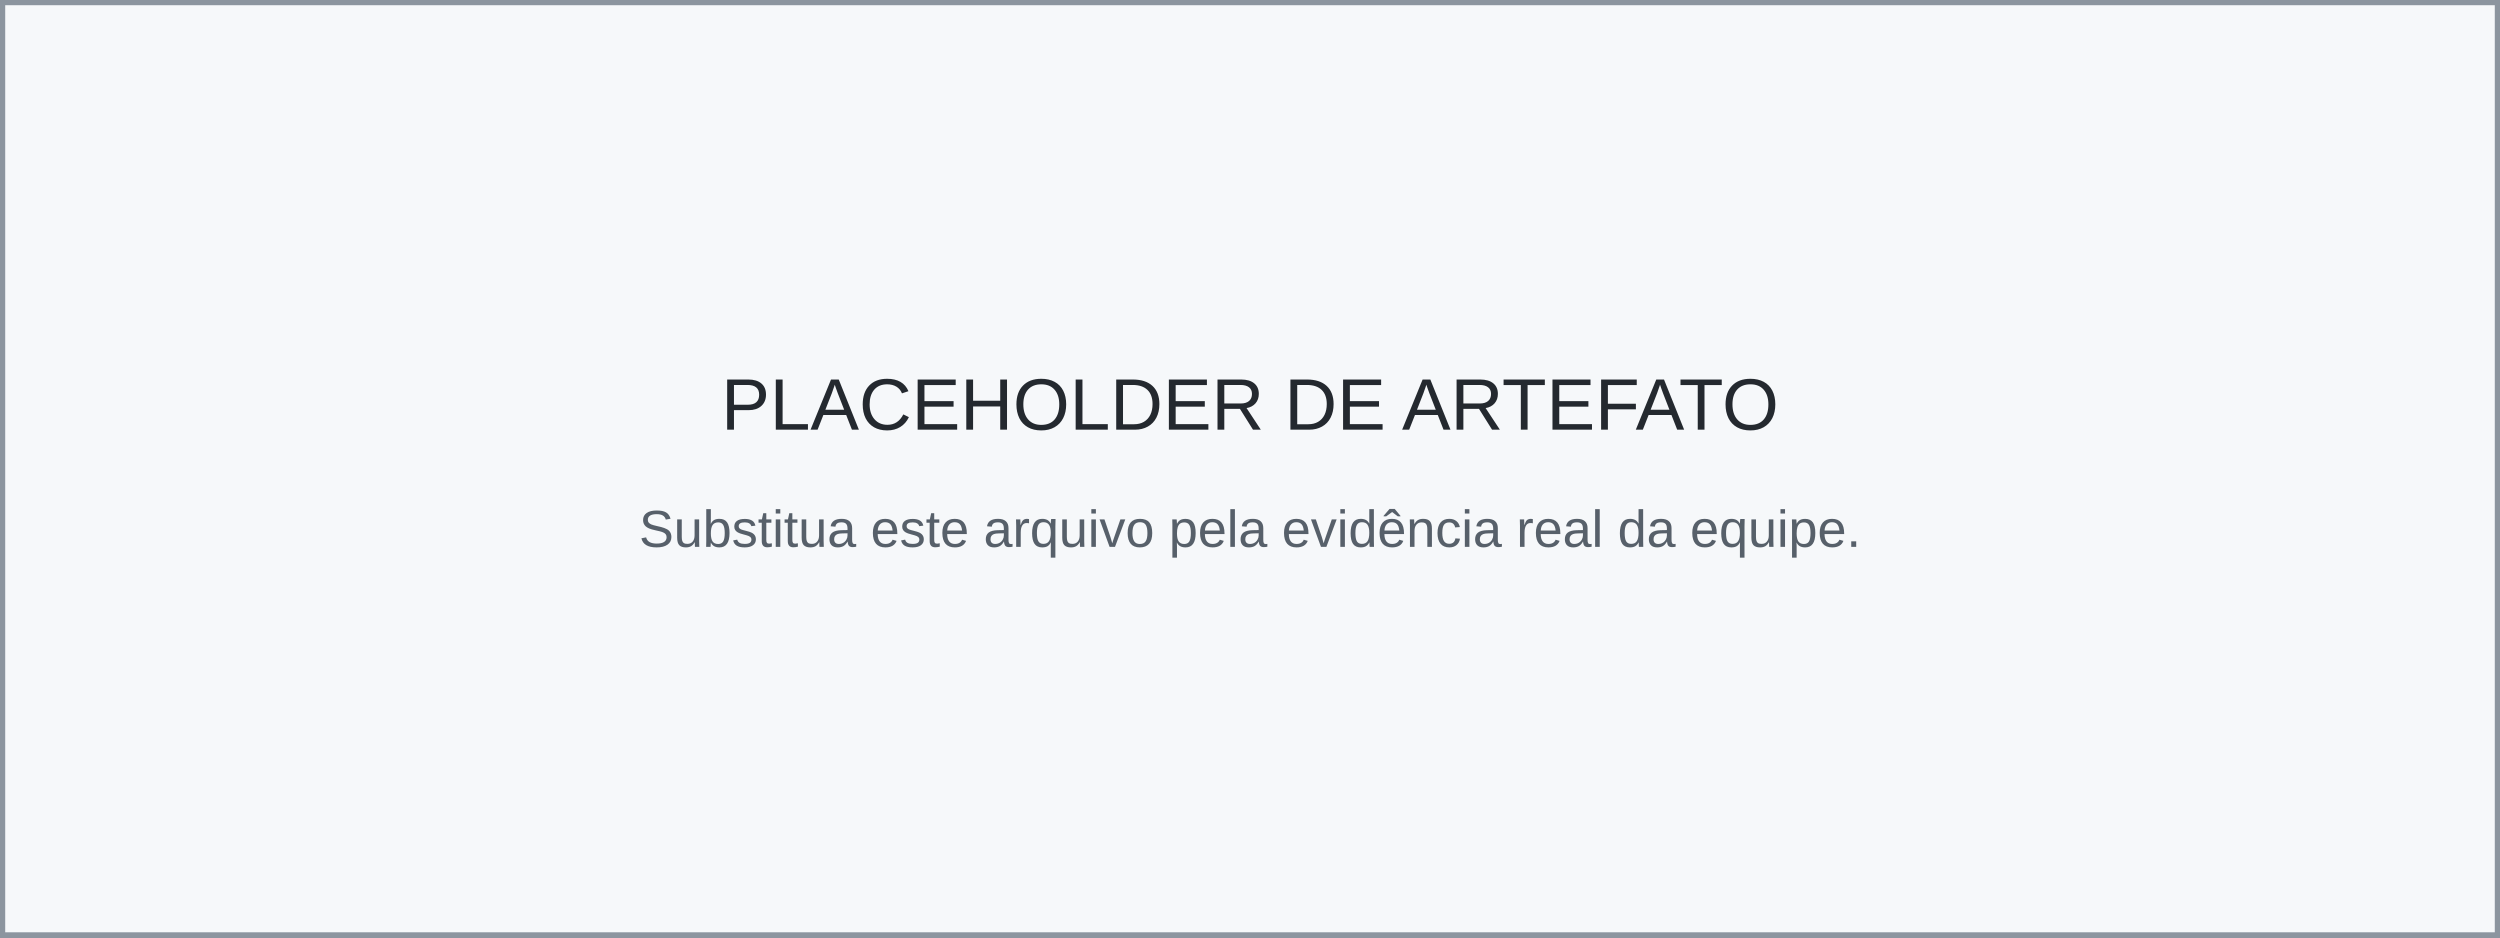
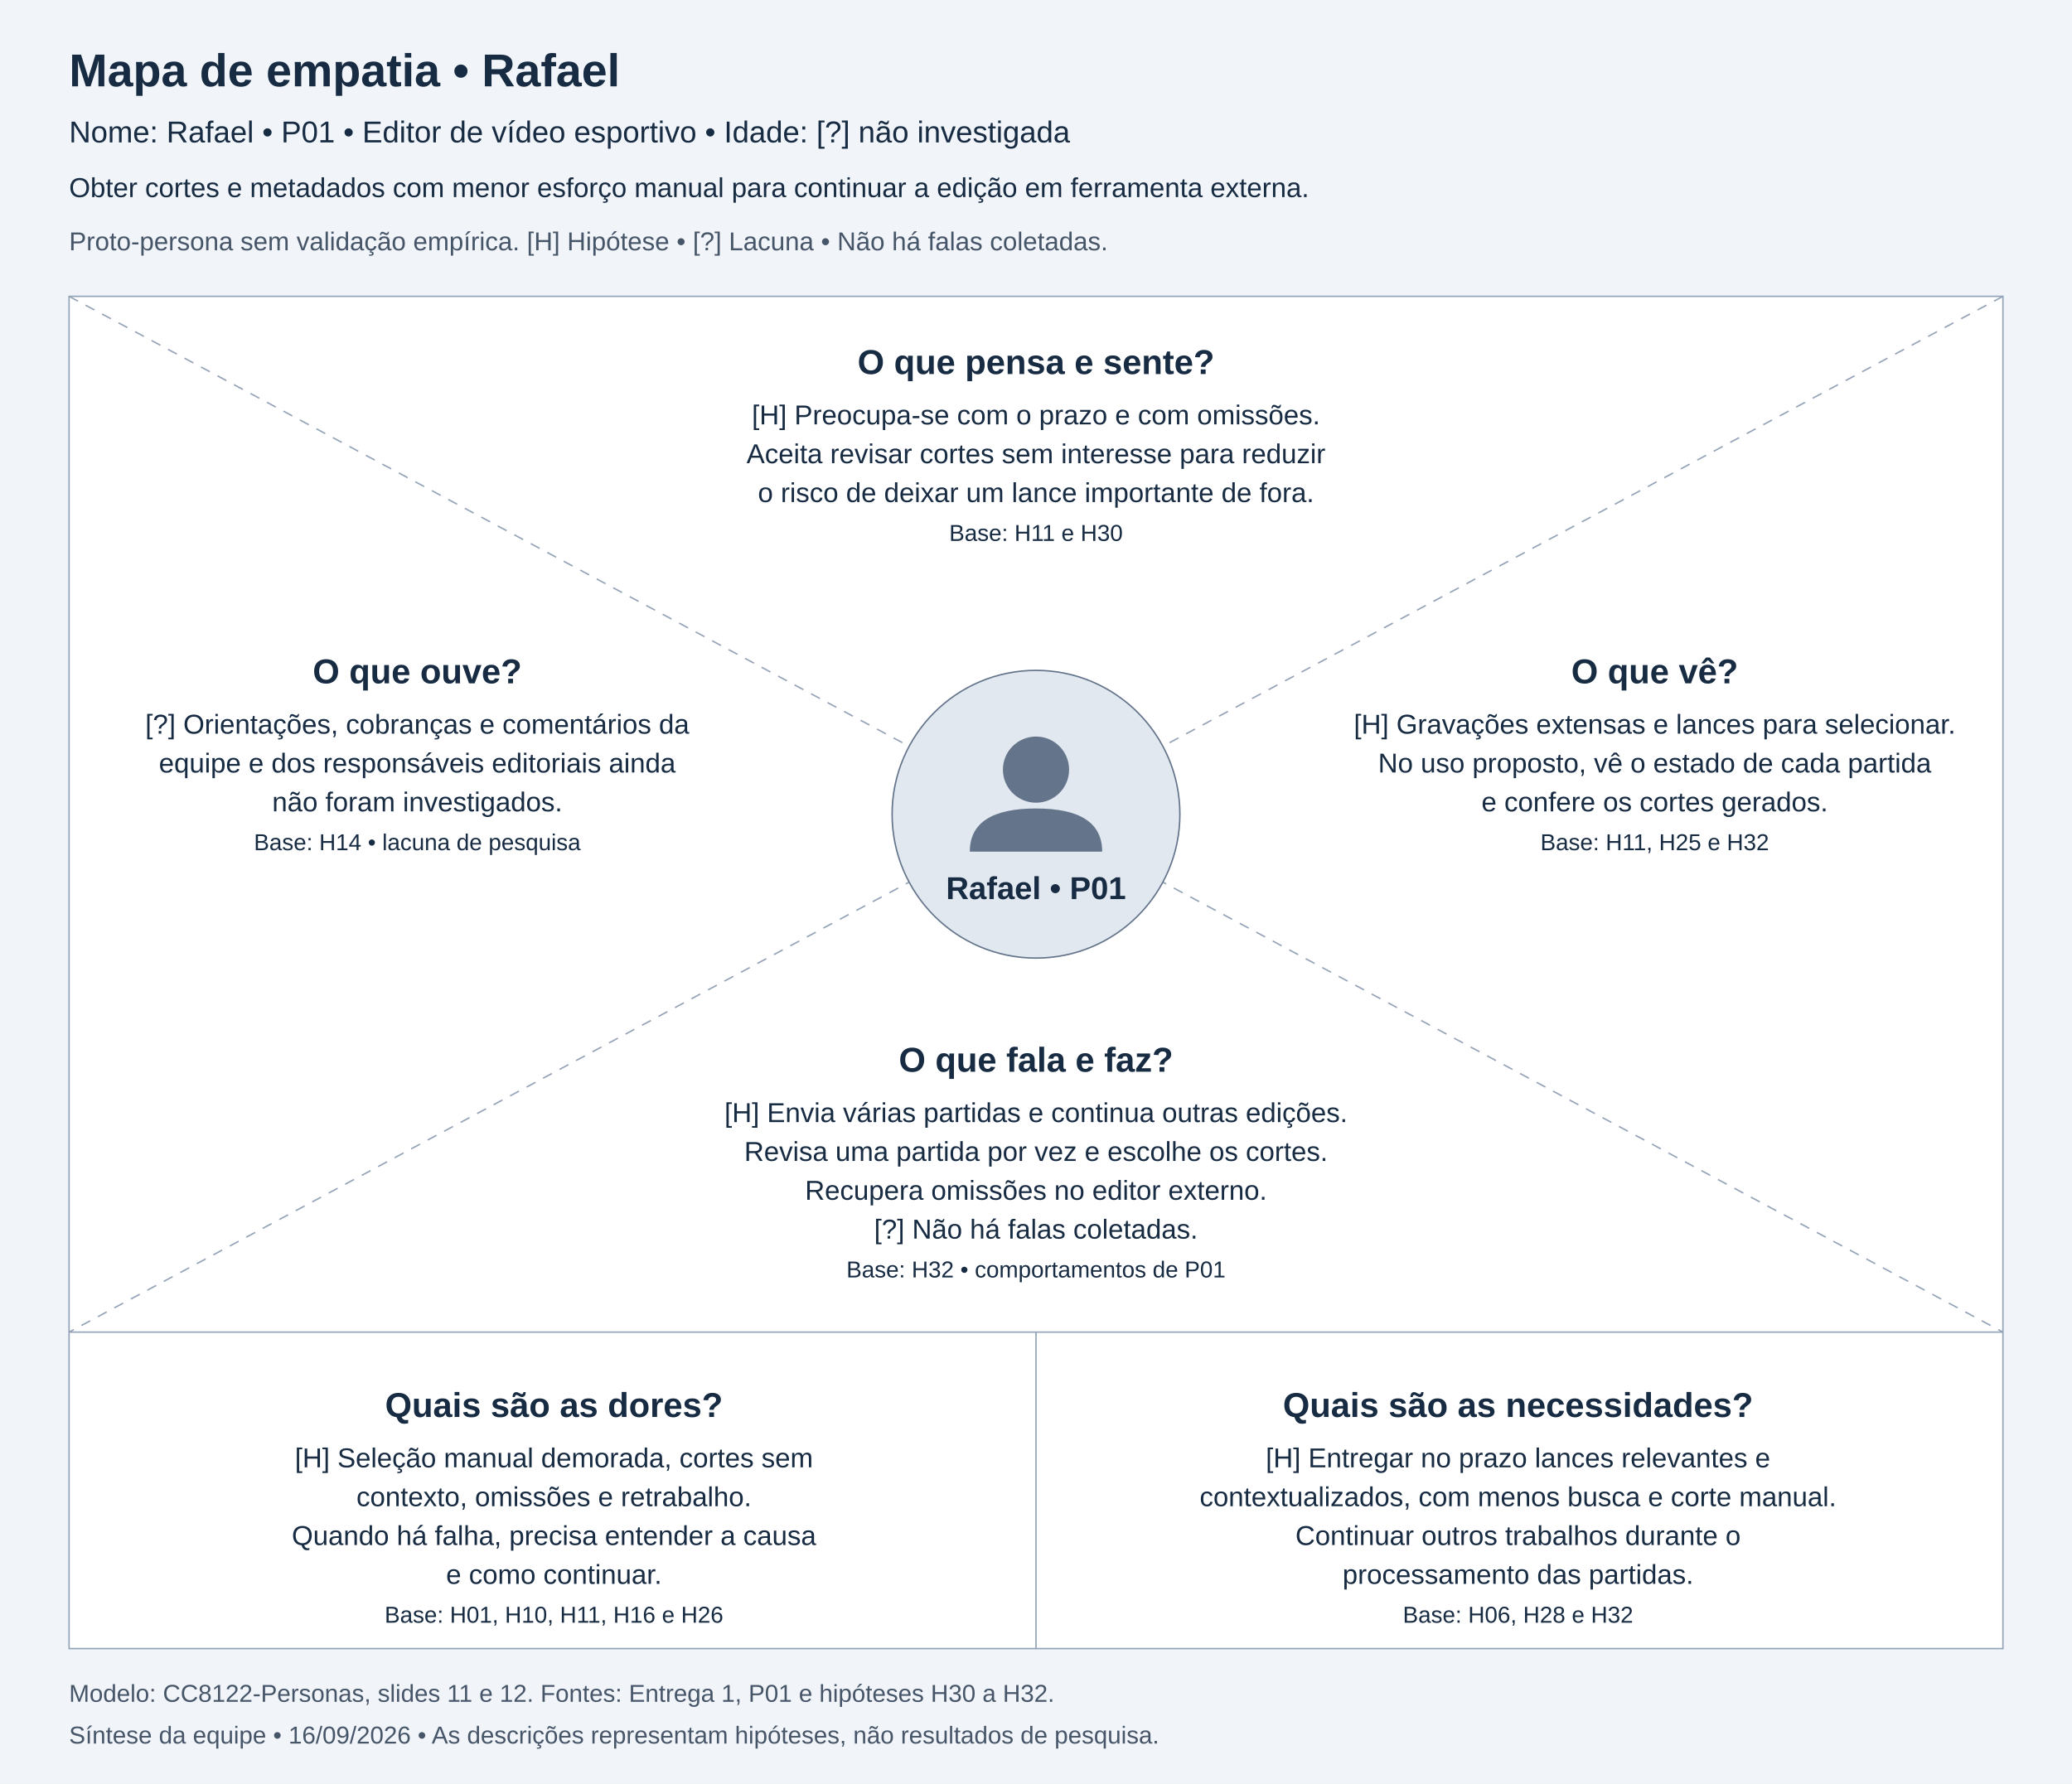
- <svg xmlns="http://www.w3.org/2000/svg" width="960" height="360" viewBox="0 0 960 360">
-   <rect width="100%" height="100%" fill="#f6f8fa" stroke="#8c959f" stroke-width="4" />
-   <text x="480" y="165" text-anchor="middle" font-family="Arial, sans-serif" font-size="28" fill="#24292f">PLACEHOLDER DE ARTEFATO</text>
-   <text x="480" y="210" text-anchor="middle" font-family="Arial, sans-serif" font-size="20" fill="#57606a">Substitua este arquivo pela evidência real da equipe.</text>
+ <svg xmlns="http://www.w3.org/2000/svg" width="1440" height="1240" viewBox="0 0 1440 1240" role="img" aria-labelledby="title desc">
+   <rect width="1440" height="1240" fill="#f1f5f9" />
+   <g font-family="Arial, sans-serif" fill="#172b42">
+     <text x="48" y="60" font-size="32" font-weight="700">Mapa de empatia • Rafael</text>
+     <text x="48" y="99" font-size="21">Nome: Rafael • P01 • Editor de vídeo esportivo • Idade: [?] não investigada</text>
+     <text x="48" y="137" font-size="19">Obter cortes e metadados com menor esforço manual para continuar a edição em ferramenta externa.</text>
+     <text x="48" y="174" font-size="18" fill="#475569">Proto-persona sem validação empírica. [H] Hipótese • [?] Lacuna • Não há falas coletadas.</text>
+     <rect x="48" y="206" width="1344" height="940" fill="white" stroke="#94a3b8" />
+     <path d="M48 206 L1392 926 M1392 206 L48 926" stroke="#94a3b8" stroke-dasharray="7 6" />
+     <path d="M48 926 H1392 M720 926 V1146" stroke="#94a3b8" />
+     <circle cx="720" cy="566" r="100" fill="#e2e8f0" stroke="#64748b" />
+     <circle cx="720" cy="535" r="23" fill="#64748b" />
+     <path d="M674 592 Q674 562 720 562 Q766 562 766 592" fill="#64748b" />
+     <text x="720" y="625" text-anchor="middle" font-size="22" font-weight="700">Rafael • P01</text>
+     <text x="1150" y="475" text-anchor="middle" font-size="24" font-weight="700">O que vê?</text>
+     <text x="1150" y="510" text-anchor="middle" font-size="19">[H] Gravações extensas e lances para selecionar.</text>
+     <text x="1150" y="537" text-anchor="middle" font-size="19">No uso proposto, vê o estado de cada partida</text>
+     <text x="1150" y="564" text-anchor="middle" font-size="19">e confere os cortes gerados.</text>
+     <text x="1150" y="591" text-anchor="middle" font-size="16">Base: H11, H25 e H32</text>
+     <text x="290" y="475" text-anchor="middle" font-size="24" font-weight="700">O que ouve?</text>
+     <text x="290" y="510" text-anchor="middle" font-size="19">[?] Orientações, cobranças e comentários da</text>
+     <text x="290" y="537" text-anchor="middle" font-size="19">equipe e dos responsáveis editoriais ainda</text>
+     <text x="290" y="564" text-anchor="middle" font-size="19">não foram investigados.</text>
+     <text x="290" y="591" text-anchor="middle" font-size="16">Base: H14 • lacuna de pesquisa</text>
+     <text x="720" y="745" text-anchor="middle" font-size="24" font-weight="700">O que fala e faz?</text>
+     <text x="720" y="780" text-anchor="middle" font-size="19">[H] Envia várias partidas e continua outras edições.</text>
+     <text x="720" y="807" text-anchor="middle" font-size="19">Revisa uma partida por vez e escolhe os cortes.</text>
+     <text x="720" y="834" text-anchor="middle" font-size="19">Recupera omissões no editor externo.</text>
+     <text x="720" y="861" text-anchor="middle" font-size="19">[?] Não há falas coletadas.</text>
+     <text x="720" y="888" text-anchor="middle" font-size="16">Base: H32 • comportamentos de P01</text>
+     <text x="720" y="260" text-anchor="middle" font-size="24" font-weight="700">O que pensa e sente?</text>
+     <text x="720" y="295" text-anchor="middle" font-size="19">[H] Preocupa-se com o prazo e com omissões.</text>
+     <text x="720" y="322" text-anchor="middle" font-size="19">Aceita revisar cortes sem interesse para reduzir</text>
+     <text x="720" y="349" text-anchor="middle" font-size="19">o risco de deixar um lance importante de fora.</text>
+     <text x="720" y="376" text-anchor="middle" font-size="16">Base: H11 e H30</text>
+     <text x="385" y="985" text-anchor="middle" font-size="24" font-weight="700">Quais são as dores?</text>
+     <text x="385" y="1020" text-anchor="middle" font-size="19">[H] Seleção manual demorada, cortes sem</text>
+     <text x="385" y="1047" text-anchor="middle" font-size="19">contexto, omissões e retrabalho.</text>
+     <text x="385" y="1074" text-anchor="middle" font-size="19">Quando há falha, precisa entender a causa</text>
+     <text x="385" y="1101" text-anchor="middle" font-size="19">e como continuar.</text>
+     <text x="385" y="1128" text-anchor="middle" font-size="16">Base: H01, H10, H11, H16 e H26</text>
+     <text x="1055" y="985" text-anchor="middle" font-size="24" font-weight="700">Quais são as necessidades?</text>
+     <text x="1055" y="1020" text-anchor="middle" font-size="19">[H] Entregar no prazo lances relevantes e</text>
+     <text x="1055" y="1047" text-anchor="middle" font-size="19">contextualizados, com menos busca e corte manual.</text>
+     <text x="1055" y="1074" text-anchor="middle" font-size="19">Continuar outros trabalhos durante o</text>
+     <text x="1055" y="1101" text-anchor="middle" font-size="19">processamento das partidas.</text>
+     <text x="1055" y="1128" text-anchor="middle" font-size="16">Base: H06, H28 e H32</text>
+     <text x="48" y="1183" font-size="17" fill="#475569">Modelo: CC8122-Personas, slides 11 e 12. Fontes: Entrega 1, P01 e hipóteses H30 a H32.</text>
+     <text x="48" y="1212" font-size="17" fill="#475569">Síntese da equipe • 16/09/2026 • As descrições representam hipóteses, não resultados de pesquisa.</text>
+   </g>
</svg>
